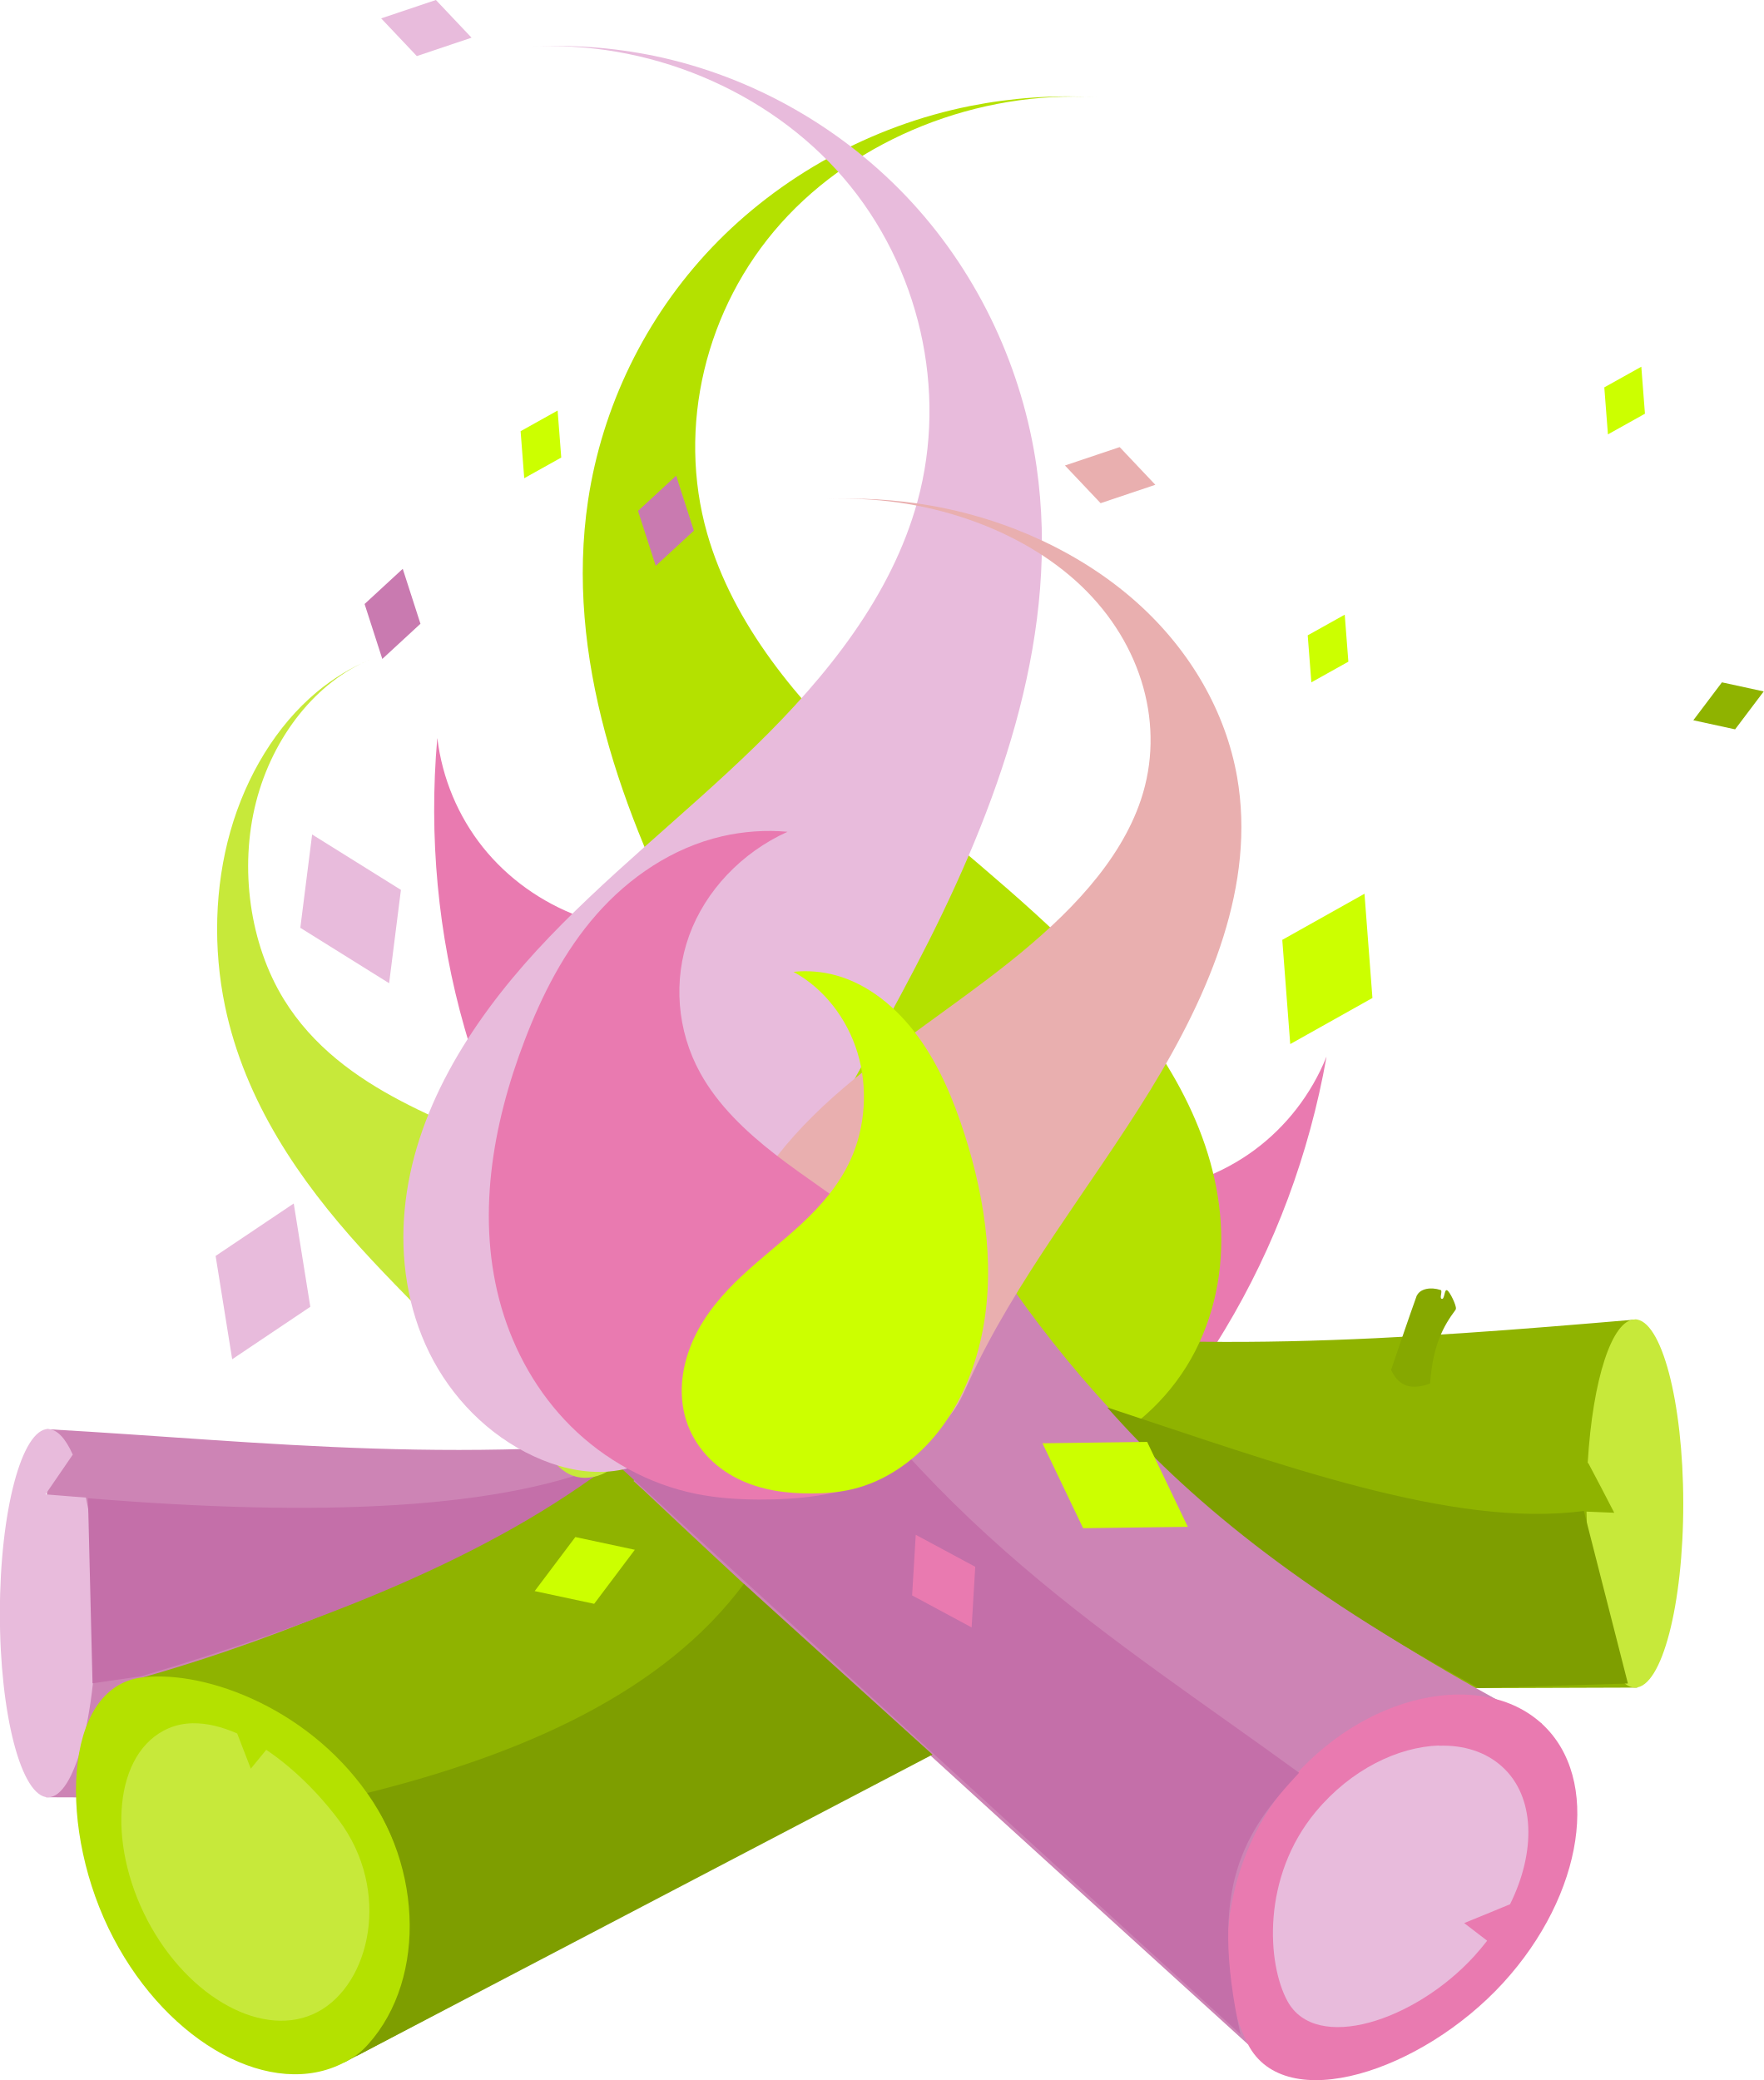
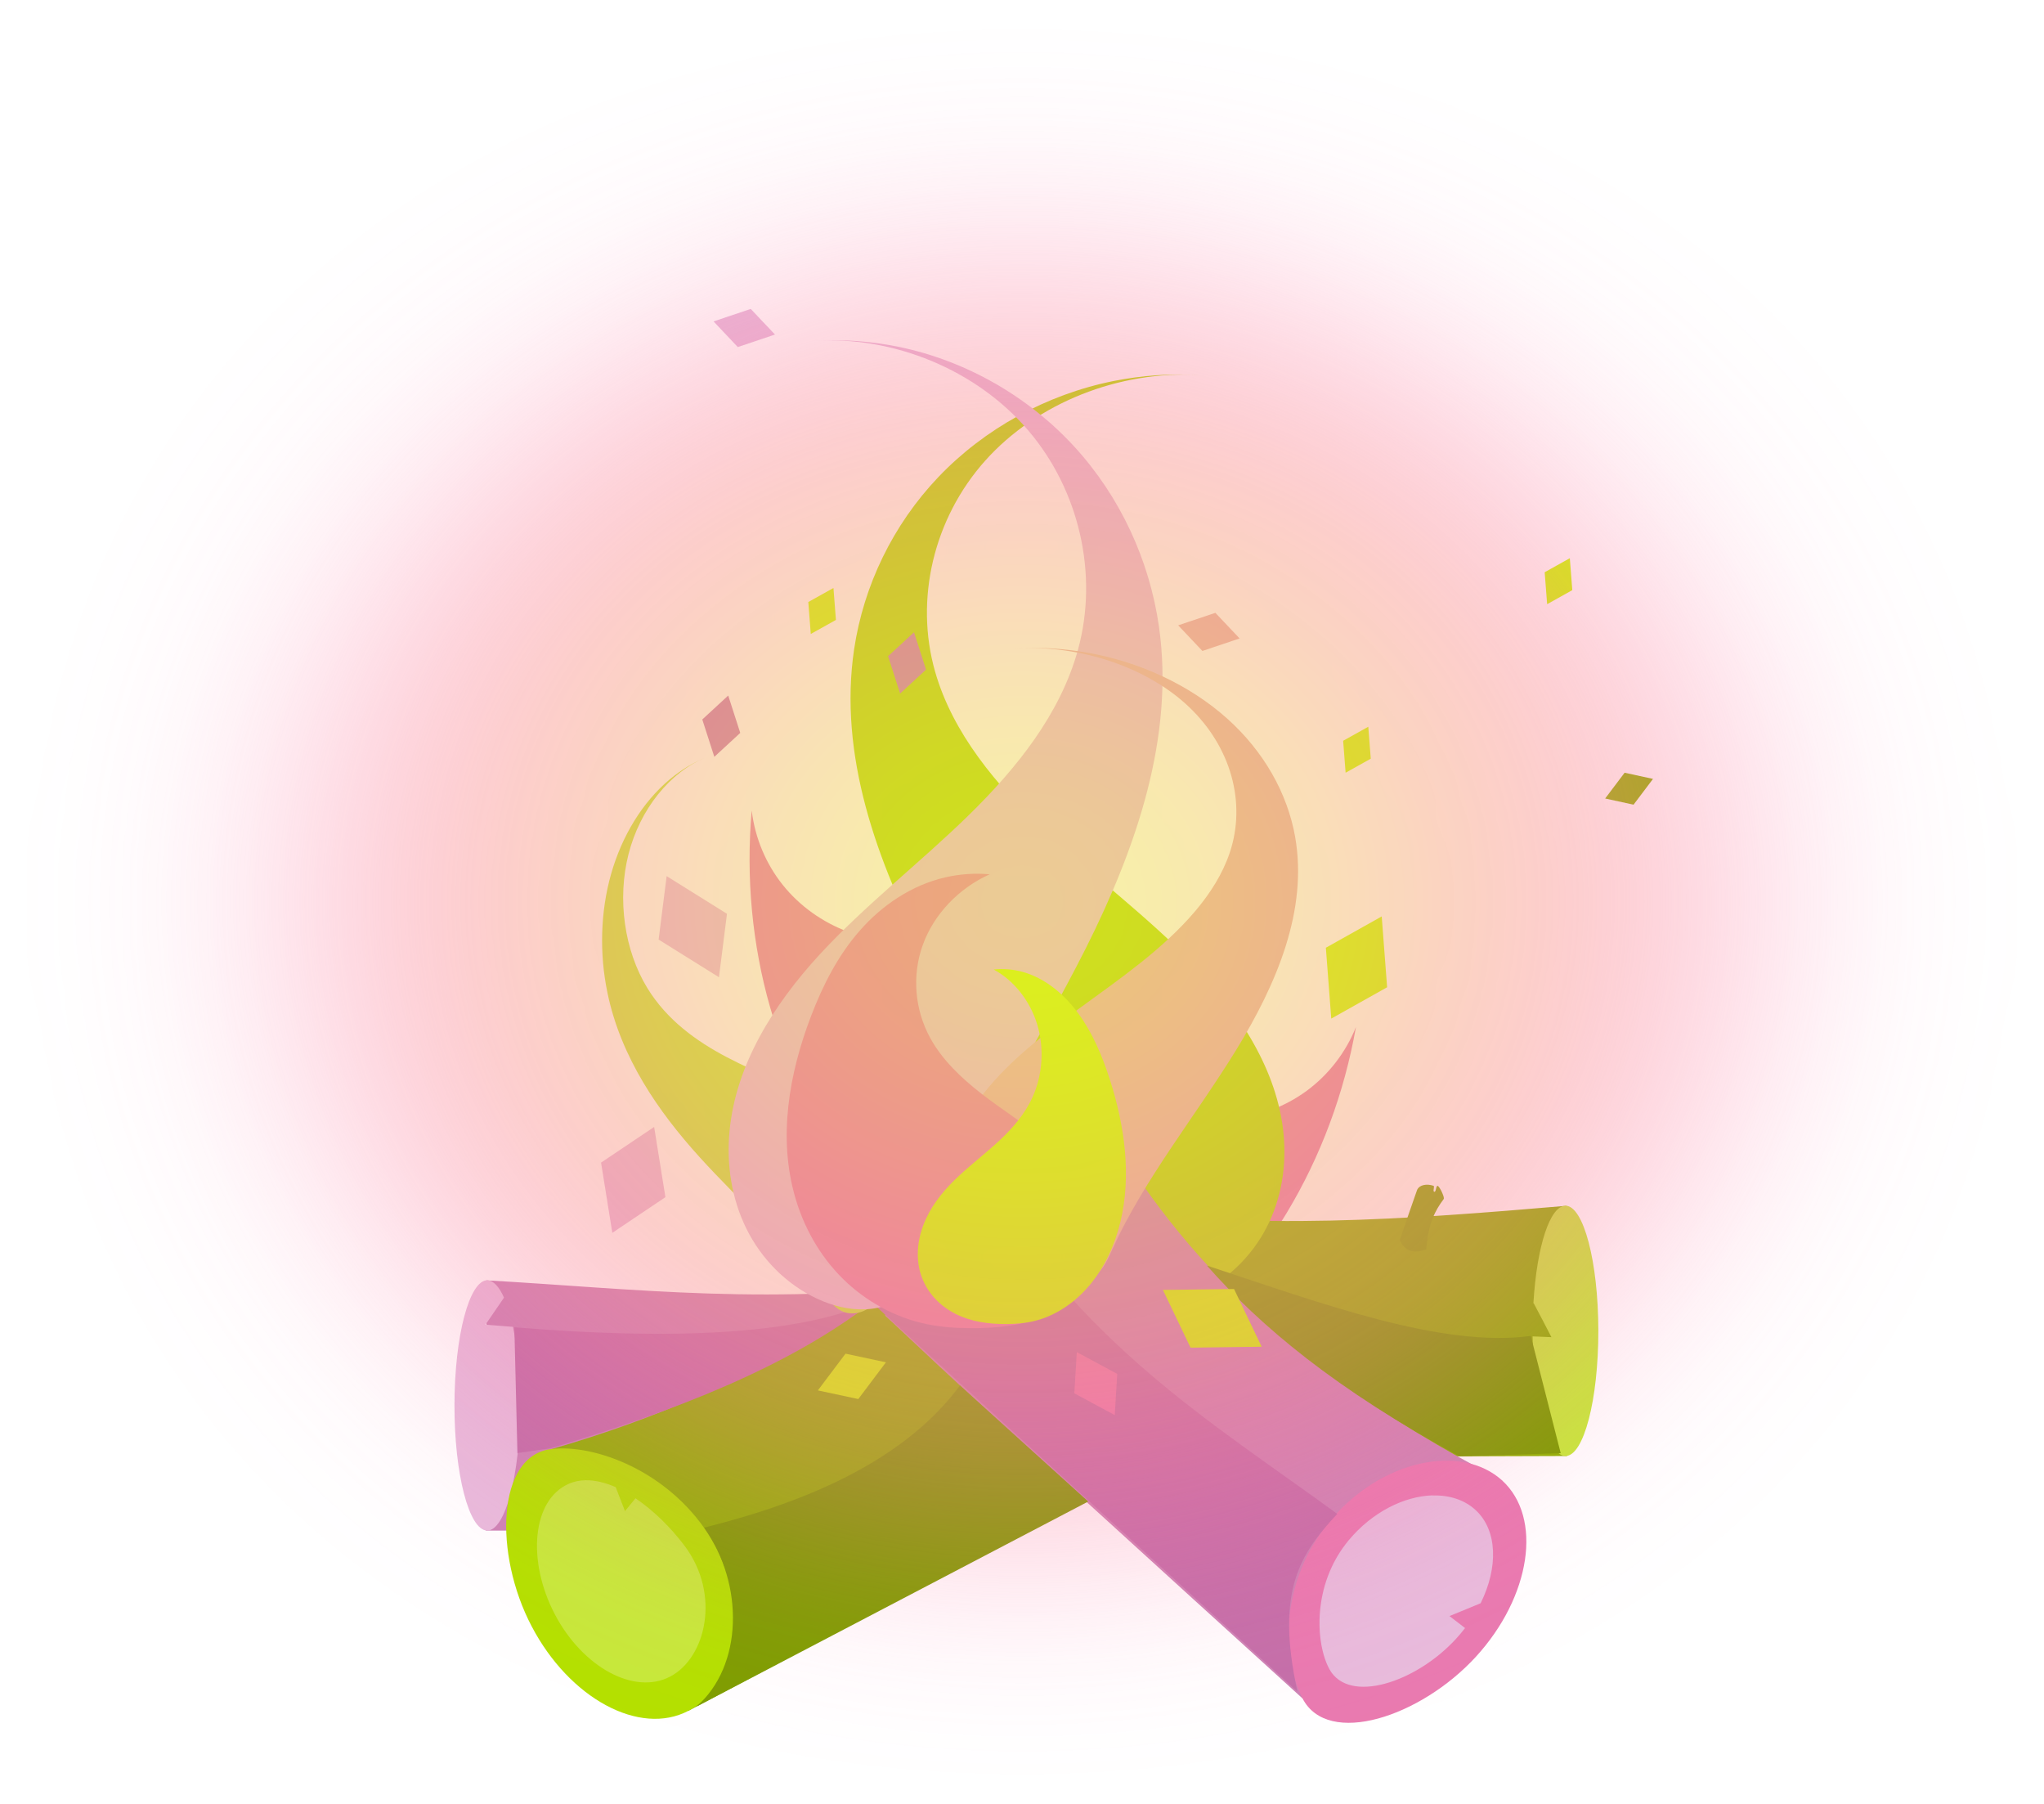
- <svg xmlns="http://www.w3.org/2000/svg" width="7.766mm" height="9.16mm" viewBox="0 0 7.766 9.16" version="1.1" id="svg5" xml:space="preserve">
-   <defs id="defs2" />
-   <g id="g374" transform="translate(-78.86955,-42.98806)">
+ <svg xmlns="http://www.w3.org/2000/svg" xmlns:xlink="http://www.w3.org/1999/xlink" width="13.246mm" height="11.685mm" viewBox="0 0 13.246 11.685" version="1.1" id="svg5" xml:space="preserve">
+   <defs id="defs2">
+     <linearGradient id="linearGradient2046">
+       <stop style="stop-color:#eaff24;stop-opacity:1;" offset="0" id="stop2045" />
+       <stop style="stop-color:#ff64ad;stop-opacity:1;" offset="1" id="stop2046" />
+     </linearGradient>
+     <radialGradient xlink:href="#linearGradient2046" id="radialGradient2045" gradientUnits="userSpaceOnUse" cx="11.14" cy="27.065" fx="11.14" fy="27.065" r="6.6" gradientTransform="translate(74.45789,21.71645)" />
+     <filter style="color-interpolation-filters:sRGB" id="filter2045" x="-0.211" y="-0.211" width="1.422" height="1.422">
+       <feGaussianBlur stdDeviation="1.161" id="feGaussianBlur2045" />
+     </filter>
+   </defs>
+   <g id="g374" transform="translate(-75.92385,-40.98644)">
    <path style="fill:#e97ab0;fill-opacity:1;stroke-width:0.265" d="m 64.448,48.493 c 0.404,0.366 0.711,0.837 0.884,1.353 0.173,0.517 0.21,1.078 0.108,1.613 -0.056,0.295 -0.154,0.58 -0.254,0.863 -0.26,0.734 -0.541,1.476 -0.573,2.253 -0.016,0.389 0.032,0.783 0.173,1.146 0.141,0.363 0.377,0.692 0.695,0.917 0.294,0.207 0.652,0.319 1.012,0.328 0.36,0.009 0.72,-0.085 1.036,-0.258 0.632,-0.345 1.065,-0.999 1.223,-1.701 0.157,-0.702 0.056,-1.447 -0.201,-2.119 -0.257,-0.672 -0.664,-1.278 -1.121,-1.834 -0.835,-1.018 -1.849,-1.889 -2.981,-2.562 z" id="path255" transform="matrix(0.1185379,0.3226618,-0.3123294,0.09279132,92.21646,22.34803)" />
    <path id="path110" style="fill:#e9afaf;fill-opacity:1;stroke-width:0.012" d="m 83.716,45.204 -0.157,-0.166 0.241,-0.081 0.157,0.166 z" />
    <path id="path111" style="fill:#8fb300;fill-opacity:1;stroke-width:0.01" d="m 86.51,46.2 -0.184,-0.04 0.126,-0.167 0.184,0.04 z" />
    <path id="path113" style="fill:#c97ab0;fill-opacity:1;stroke-width:0.012" d="m 80.721,45.735 -0.168,0.155 -0.078,-0.242 0.168,-0.155 z" />
    <path id="path120" style="fill:#ccff00;fill-opacity:1;stroke-width:0.01" d="m 81.341,45.003 -0.163,0.091 -0.016,-0.207 0.163,-0.091 z" />
    <path id="path183" style="fill:#cd84b5;fill-opacity:1;stroke-width:0.198" d="m 79.077,49.282 -0.005,1.621 3.057,0.01 0.052,1.67e-4 4.9e-5,-0.005 c 0.28,-0.039 0.496,-0.387 0.497,-0.804 0.001,-0.418 -0.212,-0.768 -0.492,-0.808 l -1.8e-5,-0.004 -0.052,-1.62e-4 c -1.204,0.16 -2.094,0.044 -3.056,-0.01 z" />
    <path id="ellipse184" style="fill:#e8bbdc;fill-opacity:1;stroke-width:0.125" d="m 79.083,49.281 a 0.213,0.811 0.042 0 0 -0.214,0.809 0.213,0.811 0.042 0 0 0.212,0.813 0.213,0.811 0.042 0 0 0.214,-0.809 0.213,0.811 0.042 0 0 -0.047,-0.511 l -0.054,-0.004 -0.124,-0.01 0.07,-0.102 0.05,-0.073 a 0.213,0.811 0.042 0 0 -0.107,-0.112 z" />
    <path style="fill:#e97ab0;fill-opacity:1;stroke-width:0.265" d="m 64.448,48.493 c 0.404,0.366 0.711,0.837 0.884,1.353 0.173,0.517 0.21,1.078 0.108,1.613 -0.056,0.295 -0.154,0.58 -0.254,0.863 -0.26,0.734 -0.541,1.476 -0.573,2.253 -0.016,0.389 0.032,0.783 0.173,1.146 0.141,0.363 0.377,0.692 0.695,0.917 0.294,0.207 0.652,0.319 1.012,0.328 0.36,0.009 0.72,-0.085 1.036,-0.258 0.632,-0.345 1.065,-0.999 1.223,-1.701 0.157,-0.702 0.056,-1.447 -0.201,-2.119 -0.257,-0.672 -0.664,-1.278 -1.121,-1.834 -0.835,-1.018 -1.849,-1.889 -2.981,-2.562 z" id="path253" transform="matrix(-0.1982687,0.2808049,0.2775136,0.1707221,80.11602,19.86354)" />
    <path style="fill:#d056b0;fill-opacity:1;stroke-width:0.199" d="m 81.947,48.545 c 0.069,-0.13 0.229,-0.218 0.377,-0.312 0,0 0.265,0.228 0.236,0.251 -0.029,0.022 -0.402,0.252 -0.402,0.252 z" id="path252" />
    <path id="path177" style="fill:#8fb300;fill-opacity:1;stroke-width:0.234" d="m 79.496,50.375 0.889,1.696 c 1.076,-0.57 2.151,-1.138 3.197,-1.676 l 0.054,-0.028 -0.003,-0.005 c 0.271,-0.195 0.304,-0.677 0.076,-1.114 -0.229,-0.437 -0.645,-0.685 -0.96,-0.572 l -0.002,-0.004 -0.054,0.028 c -0.938,0.622 -1.808,1.278 -3.197,1.676 z" />
    <path id="ellipse178" style="fill:#b4e100;stroke-width:0.237" d="m 80.512,50.923 c 0.287,0.444 0.189,0.982 -0.127,1.148 -0.316,0.166 -0.771,-0.08 -1.016,-0.548 -0.246,-0.468 -0.227,-1.106 0.127,-1.148 0.287,-0.034 0.756,0.146 1.016,0.548 z" />
    <path id="ellipse179" style="fill:#c7e93a;stroke-width:0.175" d="m 79.718,50.577 c -0.037,6.11e-4 -0.073,0.008 -0.106,0.022 -0.241,0.104 -0.274,0.5 -0.093,0.846 0.181,0.345 0.516,0.526 0.748,0.404 0.233,-0.122 0.328,-0.534 0.094,-0.846 -0.094,-0.125 -0.205,-0.232 -0.319,-0.309 l -0.068,0.083 -0.045,-0.116 -0.015,-0.039 c -0.068,-0.03 -0.135,-0.046 -0.196,-0.045 z" />
    <path id="path184" style="fill:#8fb300;fill-opacity:1;stroke-width:0.198" d="m 86.074,48.799 0.005,1.621 -3.057,0.01 -0.052,1.67e-4 -4.9e-5,-0.005 c -0.28,-0.039 -0.496,-0.387 -0.497,-0.804 -0.001,-0.418 0.212,-0.768 0.492,-0.808 l 1.8e-5,-0.004 0.052,-1.62e-4 c 1.019,0.155 2.038,0.077 3.056,-0.01 z" />
    <path style="fill:#b4e100;fill-opacity:1;stroke-width:0.265" d="m 64.448,48.493 c 0.697,-0.046 1.408,0.262 1.852,0.801 0.444,0.539 0.61,1.295 0.432,1.971 -0.152,0.577 -0.531,1.068 -0.95,1.493 -0.419,0.425 -0.888,0.801 -1.283,1.248 -0.395,0.448 -0.72,0.987 -0.773,1.581 -0.027,0.297 0.017,0.603 0.145,0.873 0.128,0.27 0.343,0.501 0.611,0.63 0.13,0.063 0.273,0.102 0.417,0.095 0.144,-0.007 0.288,-0.062 0.388,-0.167 0.099,-0.104 0.146,-0.245 0.194,-0.38 0.338,-0.942 0.883,-1.793 1.319,-2.694 0.435,-0.901 0.767,-1.899 0.63,-2.89 -0.082,-0.591 -0.333,-1.16 -0.727,-1.608 -0.394,-0.448 -0.93,-0.772 -1.514,-0.898 -0.243,-0.052 -0.492,-0.071 -0.74,-0.055 z" id="path187-6" transform="matrix(-0.7512404,0,0,0.6930053,132.1153,9.810553)" />
    <path id="ellipse185" style="fill:#c7e93a;fill-opacity:1;stroke-width:0.125" d="m 86.068,48.799 a 0.811,0.213 89.958 0 0 -0.207,0.631 l 7.51e-4,0.002 0.001,-0.002 0.058,0.11 0.057,0.11 -0.122,-0.005 a 0.811,0.213 89.958 0 0 0.214,0.775 0.811,0.213 89.958 0 0 0.212,-0.813 0.811,0.213 89.958 0 0 -0.214,-0.809 z" />
    <path id="path181" style="fill:#cd84b5;fill-opacity:1;stroke-width:0.234" d="m 85.659,50.579 -1.294,1.412 C 83.427,51.138 82.453,50.258 81.704,49.551 l -0.045,-0.041 0.004,-0.004 c -0.213,-0.258 -0.121,-0.733 0.212,-1.097 0.072,-0.078 0.3,0.185 0.38,0.129 0.149,-0.103 -0.363,-0.291 -0.252,-0.393 0.109,-0.101 0.839,-0.117 0.947,-0.043 l 0.003,-0.003 0.045,0.041 c 0.468,0.808 1.084,1.618 2.661,2.439 z" />
    <path id="ellipse182" style="fill:#e97ab0;stroke-width:0.237" d="m 84.536,50.849 c -0.299,0.363 -0.322,0.85 -0.171,1.142 0.164,0.317 0.765,0.12 1.123,-0.27 0.357,-0.39 0.434,-0.901 0.171,-1.142 -0.263,-0.241 -0.787,-0.139 -1.123,0.27 z" />
    <path id="ellipse183" style="fill:#e8bbdc;stroke-width:0.174" d="m 85.206,50.675 c -0.18,0.006 -0.387,0.105 -0.542,0.291 -0.24,0.288 -0.215,0.671 -0.125,0.835 0.125,0.229 0.56,0.088 0.821,-0.197 0.021,-0.023 0.04,-0.046 0.058,-0.069 l -0.002,-0.002 -0.099,-0.076 0.115,-0.047 0.087,-0.036 c 0.115,-0.232 0.11,-0.474 -0.034,-0.605 -0.072,-0.066 -0.171,-0.097 -0.279,-0.093 z" />
    <path id="path260" style="fill:#86a800;fill-opacity:1;stroke-width:0.022" d="m 85.167,49.081 c -0.1,0.036 -0.144,-0.002 -0.172,-0.06 0.039,-0.114 0.079,-0.232 0.112,-0.324 l 0.002,-0.005 4.98e-4,1.64e-4 c 0.014,-0.028 0.059,-0.038 0.104,-0.023 0.009,0.003 -0.005,0.033 0.003,0.038 0.015,0.009 0.012,-0.043 0.025,-0.037 0.013,0.006 0.042,0.069 0.039,0.081 l 4.14e-4,1.57e-4 -0.002,0.005 c -0.053,0.071 -0.1,0.155 -0.112,0.324 z" />
    <path style="fill:#7e9e00;fill-opacity:1;stroke-width:0.199" d="m 82.145,49.963 0.831,0.752 -2.539,1.329 c 0.302,-0.264 0.311,-0.791 0.05,-1.16 0.69,-0.172 1.305,-0.445 1.658,-0.921 z" id="path261" />
    <path style="fill:#c46fa9;fill-opacity:1;stroke-width:0.199" d="m 82.251,48.562 c 0.672,1.134 1.519,1.635 2.339,2.233 -0.242,0.26 -0.401,0.5 -0.258,1.152 l -2.785,-2.546 c -0.024,-0.409 0.077,-0.89 0.361,-0.986 0.099,-0.033 0.183,0.118 0.342,0.146 z" id="path262" />
    <path style="fill:#c46fa9;fill-opacity:1;stroke-width:0.199" d="m 79.257,49.586 c 1.022,0.084 1.833,0.05 2.322,-0.165 -0.542,0.42 -1.28,0.708 -2.087,0.949 l -0.215,0.031 z" id="path263" />
    <path style="fill:#7e9e00;fill-opacity:1;stroke-width:0.199" d="m 83.745,49.186 c 0.749,0.247 1.519,0.534 2.099,0.456 l 0.194,0.76 -0.657,0.02 C 84.579,49.988 84.094,49.581 83.745,49.186 Z" id="path264" />
    <path id="path64" style="fill:#c97ab0;fill-opacity:1;stroke-width:0.012" d="m 81.925,45.325 -0.168,0.155 -0.078,-0.242 0.168,-0.155 z" />
    <path id="path72" style="fill:#ccff00;fill-opacity:1;stroke-width:0.01" d="m 86.113,44.81 -0.163,0.091 -0.016,-0.207 0.163,-0.091 z" />
    <path id="path85" style="fill:#ccff00;fill-opacity:1;stroke-width:0.021" d="m 84.913,47.383 -0.362,0.203 -0.035,-0.459 0.362,-0.203 z" />
    <path id="path87" style="fill:#e8bbdc;fill-opacity:1;stroke-width:0.021" d="m 80.635,46.907 -0.052,0.411 -0.391,-0.244 0.052,-0.411 z" />
    <path id="path143" style="fill:#e8bbdc;fill-opacity:1;stroke-width:0.021" d="m 80.236,48.743 -0.344,0.231 -0.073,-0.455 0.344,-0.231 z" />
    <path id="path144" style="fill:#ccff00;fill-opacity:1;stroke-width:0.021" d="m 83.921,49.338 0.179,0.374 -0.461,0.006 -0.179,-0.374 z" />
    <path id="path145" style="fill:#ccff00;fill-opacity:1;stroke-width:0.01" d="m 84.807,45.902 -0.163,0.091 -0.016,-0.207 0.163,-0.091 z" />
    <path id="path108" style="fill:#e97ab0;fill-opacity:1;stroke-width:0.011" d="m 82.771,46.387 -0.2,0.054 0.038,-0.227 0.2,-0.054 z" />
    <path style="fill:#c7e93a;fill-opacity:1;stroke-width:0.265" d="m 64.448,48.493 c 0.697,-0.046 1.408,0.262 1.852,0.801 0.444,0.539 0.61,1.295 0.432,1.971 -0.152,0.577 -0.531,1.068 -0.95,1.493 -0.419,0.425 -0.888,0.801 -1.283,1.248 -0.395,0.448 -0.72,0.987 -0.773,1.581 -0.027,0.297 0.017,0.603 0.145,0.873 0.128,0.27 0.343,0.501 0.611,0.63 0.13,0.063 0.273,0.102 0.417,0.095 0.144,-0.007 0.288,-0.062 0.388,-0.167 0.099,-0.104 0.146,-0.245 0.194,-0.38 0.338,-0.942 0.883,-1.793 1.319,-2.694 0.435,-0.901 0.767,-1.899 0.63,-2.89 -0.082,-0.591 -0.333,-1.16 -0.727,-1.608 -0.394,-0.448 -0.93,-0.772 -1.514,-0.898 -0.243,-0.052 -0.492,-0.071 -0.74,-0.055 z" id="path188-2" transform="matrix(-0.3303627,0.1645163,0.1344392,0.4042722,95.2729,15.68509)" />
    <path style="fill:#e8bbdc;fill-opacity:1;stroke-width:0.265" d="m 64.448,48.493 c 0.697,-0.046 1.408,0.262 1.852,0.801 0.444,0.539 0.61,1.295 0.432,1.971 -0.152,0.577 -0.531,1.068 -0.95,1.493 -0.419,0.425 -0.888,0.801 -1.283,1.248 -0.395,0.448 -0.72,0.987 -0.773,1.581 -0.027,0.297 0.017,0.603 0.145,0.873 0.128,0.27 0.343,0.501 0.611,0.63 0.13,0.063 0.273,0.102 0.417,0.095 0.144,-0.007 0.288,-0.062 0.388,-0.167 0.099,-0.104 0.146,-0.245 0.194,-0.38 0.338,-0.942 0.883,-1.793 1.319,-2.694 0.435,-0.901 0.767,-1.899 0.63,-2.89 -0.082,-0.591 -0.333,-1.16 -0.727,-1.608 -0.394,-0.448 -0.93,-0.772 -1.514,-0.898 -0.243,-0.052 -0.492,-0.071 -0.74,-0.055 z" id="path186-5" transform="matrix(0.7512404,0,0,0.7219352,32.77792,8.185676)" />
    <path style="fill:#e9afaf;fill-opacity:1;stroke-width:0.265" d="m 64.448,48.493 c 0.697,-0.046 1.408,0.262 1.852,0.801 0.444,0.539 0.61,1.295 0.432,1.971 -0.152,0.577 -0.531,1.068 -0.95,1.493 -0.419,0.425 -0.888,0.801 -1.283,1.248 -0.395,0.448 -0.72,0.987 -0.773,1.581 -0.027,0.297 0.017,0.603 0.145,0.873 0.128,0.27 0.343,0.501 0.611,0.63 0.13,0.063 0.273,0.102 0.417,0.095 0.144,-0.007 0.288,-0.062 0.388,-0.167 0.099,-0.104 0.146,-0.245 0.194,-0.38 0.338,-0.942 0.883,-1.793 1.319,-2.694 0.435,-0.901 0.767,-1.899 0.63,-2.89 -0.082,-0.591 -0.333,-1.16 -0.727,-1.608 -0.394,-0.448 -0.93,-0.772 -1.514,-0.898 -0.243,-0.052 -0.492,-0.071 -0.74,-0.055 z" id="path190-9" transform="matrix(0.6066931,0,0,0.4774532,43.40767,22.03341)" />
    <path style="fill:#e97ab0;fill-opacity:1;stroke-width:0.265" d="m 64.448,48.493 c 0.521,0.255 0.932,0.726 1.116,1.276 0.184,0.55 0.138,1.173 -0.125,1.69 -0.199,0.392 -0.511,0.715 -0.847,0.999 -0.336,0.283 -0.7,0.533 -1.035,0.816 -0.336,0.283 -0.648,0.607 -0.847,0.999 -0.099,0.196 -0.169,0.408 -0.196,0.626 -0.026,0.218 -0.008,0.443 0.064,0.651 0.072,0.209 0.196,0.398 0.353,0.554 0.156,0.156 0.344,0.279 0.545,0.37 0.402,0.182 0.852,0.235 1.294,0.233 0.238,-0.001 0.478,-0.018 0.711,-0.069 0.546,-0.118 1.045,-0.423 1.425,-0.832 0.38,-0.41 0.643,-0.921 0.788,-1.461 0.29,-1.079 0.108,-2.237 -0.265,-3.291 -0.195,-0.551 -0.445,-1.089 -0.813,-1.543 -0.367,-0.454 -0.861,-0.822 -1.428,-0.963 -0.241,-0.06 -0.493,-0.079 -0.74,-0.055 z" id="path193" transform="matrix(-0.3881019,0,0,0.3580167,107.3498,29.28975)" />
    <path style="fill:#ccff00;fill-opacity:1;stroke-width:0.265" d="m 64.448,48.493 c 0.521,0.255 0.932,0.726 1.116,1.276 0.184,0.55 0.138,1.173 -0.125,1.69 -0.199,0.392 -0.511,0.715 -0.847,0.999 -0.336,0.283 -0.7,0.533 -1.035,0.816 -0.336,0.283 -0.648,0.607 -0.847,0.999 -0.099,0.196 -0.169,0.408 -0.196,0.626 -0.026,0.218 -0.008,0.443 0.064,0.651 0.072,0.209 0.196,0.398 0.353,0.554 0.156,0.156 0.344,0.279 0.545,0.37 0.402,0.182 0.852,0.235 1.294,0.233 0.238,-0.001 0.478,-0.018 0.711,-0.069 0.546,-0.118 1.045,-0.423 1.425,-0.832 0.38,-0.41 0.643,-0.921 0.788,-1.461 0.29,-1.079 0.108,-2.237 -0.265,-3.291 -0.195,-0.551 -0.445,-1.089 -0.813,-1.543 -0.367,-0.454 -0.861,-0.822 -1.428,-0.963 -0.241,-0.06 -0.493,-0.079 -0.74,-0.055 z" id="path199" transform="matrix(0.252871,0,0,0.2796648,66.06645,33.70616)" />
    <path id="path227" style="fill:#e8bbdc;fill-opacity:1;stroke-width:0.012" d="m 80.705,43.235 -0.157,-0.166 0.241,-0.081 0.157,0.166 z" />
    <path id="path257" style="fill:#ccff00;fill-opacity:1;stroke-width:0.014" d="m 81.486,50.051 -0.262,-0.056 0.179,-0.238 0.262,0.056 z" />
    <path id="path258" style="fill:#e97ab0;fill-opacity:1;stroke-width:0.014" d="m 82.886,50.014 0.016,-0.267 0.262,0.141 -0.016,0.267 z" />
  </g>
+   <circle style="opacity:0.459;fill:url(#radialGradient2045);fill-opacity:1;stroke:none;stroke-width:0.036;filter:url(#filter2045)" id="circle2044" cx="85.598" cy="48.782" r="6.6" transform="matrix(0.7056317,0,0,0.6224459,-53.7777,-24.52158)">
+     <animate attributeName="opacity" values="0;0.3;0" dur="10s" repeatCount="indefinite" />
+   </circle>
</svg>
